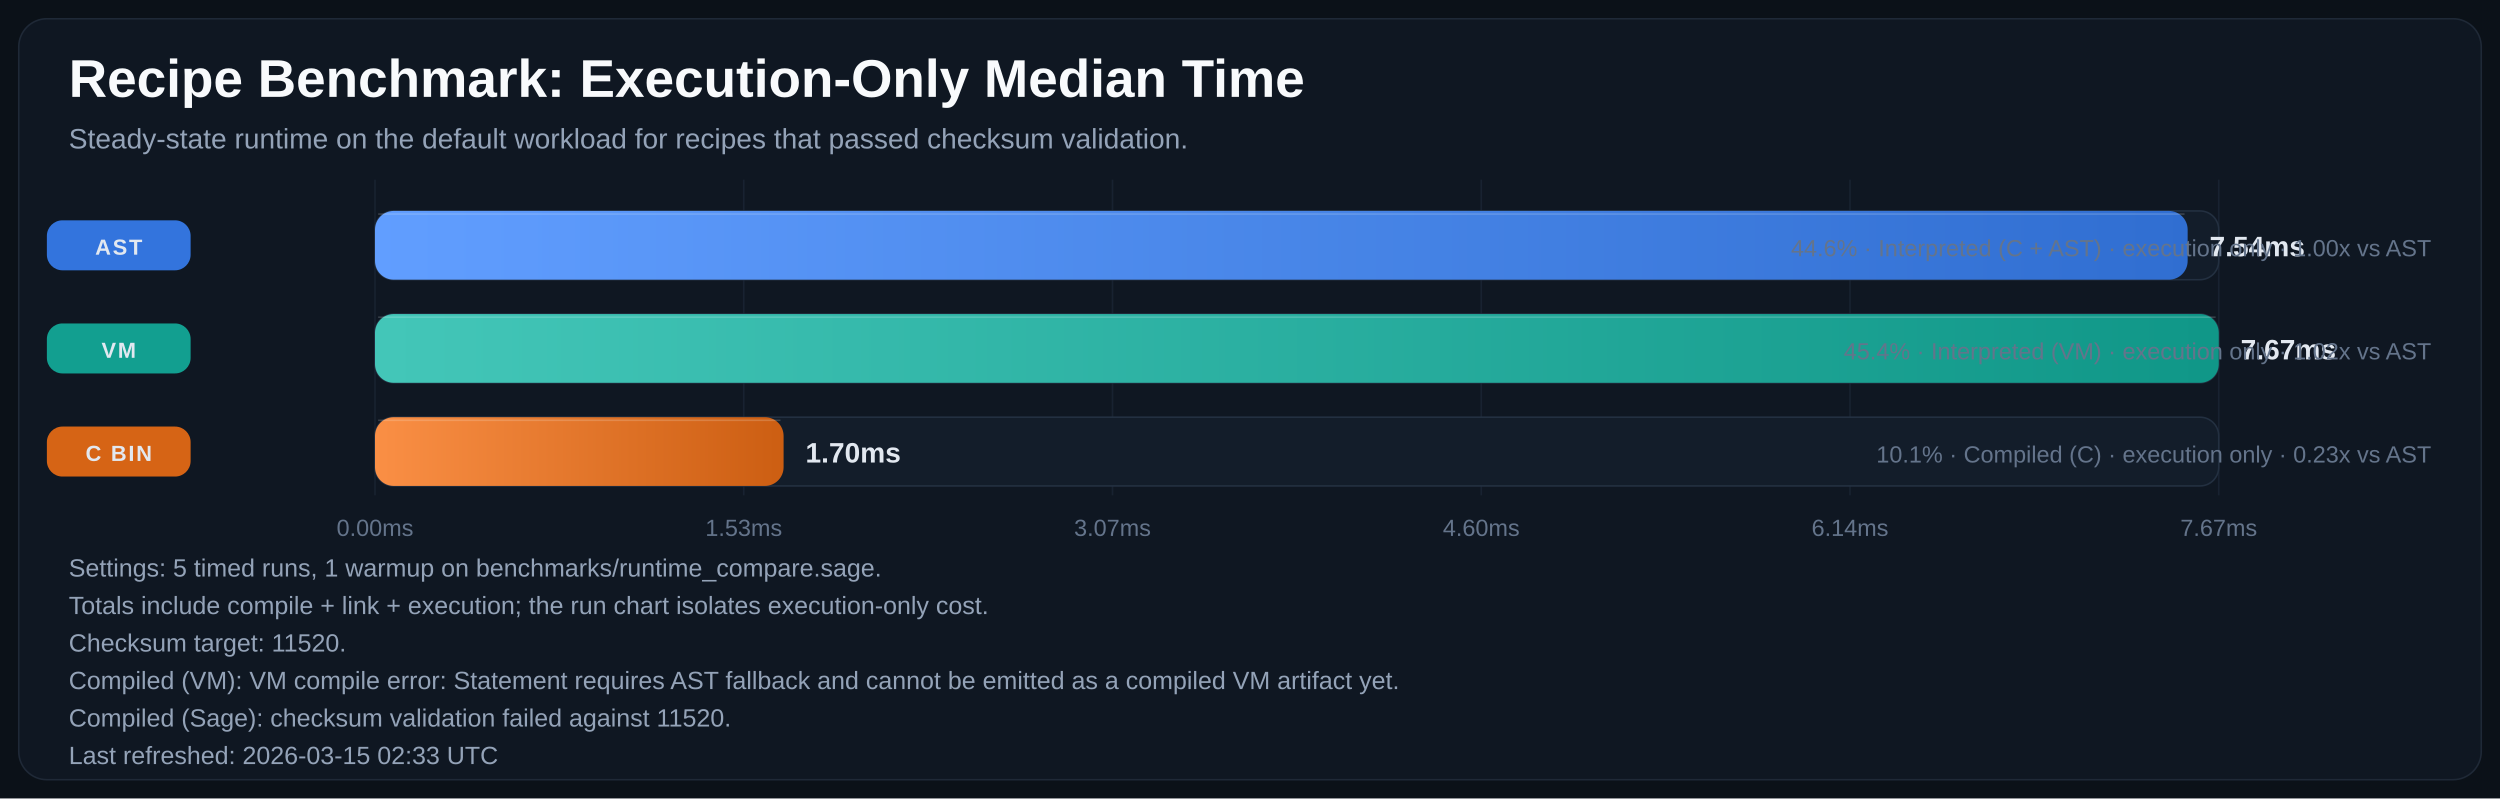
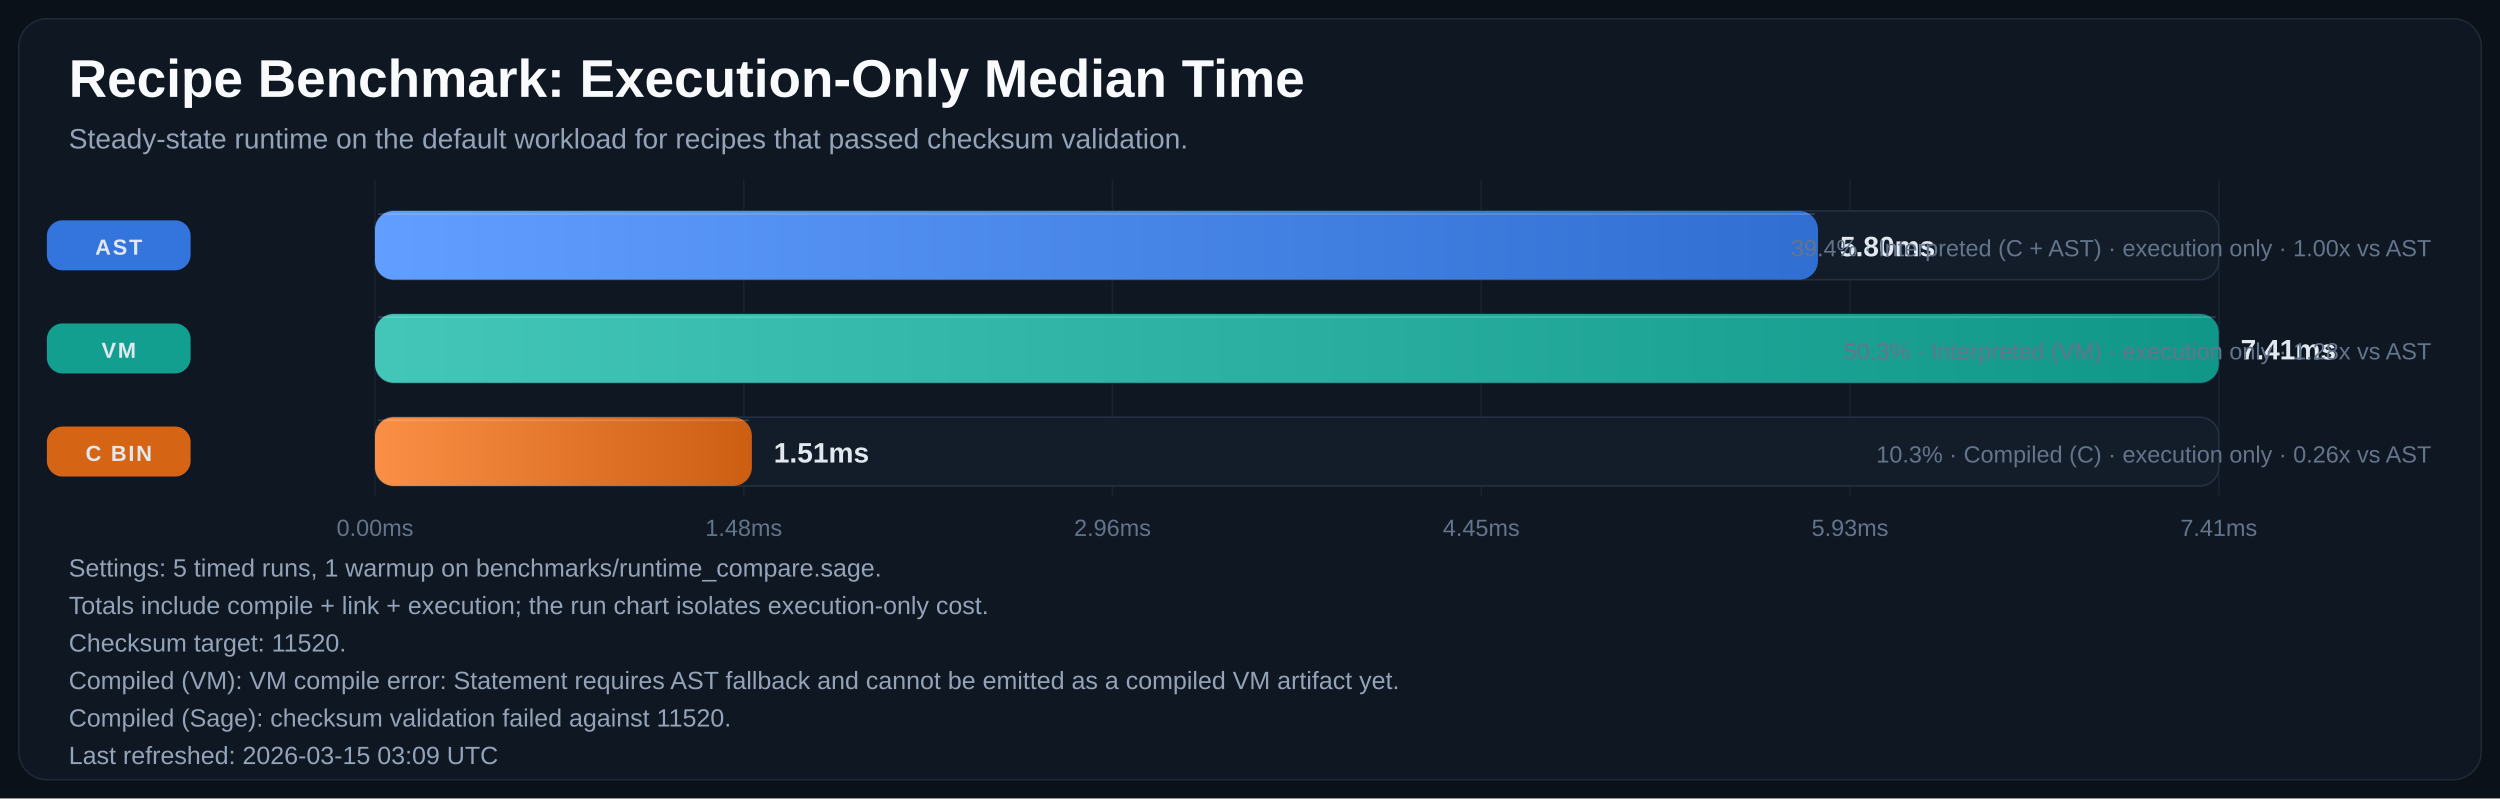
<svg xmlns="http://www.w3.org/2000/svg" width="1600" height="511" viewBox="0 0 1600 511" role="img" aria-labelledby="title desc">
  <defs>
    <linearGradient id="bar-gradient-0" x1="0%" y1="0%" x2="100%" y2="0%">
      <stop offset="0%" stop-color="#619EFF" />
      <stop offset="100%" stop-color="#306ED1" />
    </linearGradient>
    <linearGradient id="bar-gradient-1" x1="0%" y1="0%" x2="100%" y2="0%">
      <stop offset="0%" stop-color="#43C6B8" />
      <stop offset="100%" stop-color="#109788" />
    </linearGradient>
    <linearGradient id="bar-gradient-2" x1="0%" y1="0%" x2="100%" y2="0%">
      <stop offset="0%" stop-color="#FA8F45" />
      <stop offset="100%" stop-color="#CC5E12" />
    </linearGradient>
  </defs>
  <rect width="100%" height="100%" fill="#0B1118" />
  <rect x="12" y="12" width="1576" height="487" rx="18" fill="#0F1722" stroke="#1F2937" />
  <text x="44" y="62" fill="#F8FAFC" font-size="34" font-family="Segoe UI, Arial, sans-serif" font-weight="700">Recipe Benchmark: Execution-Only Median Time</text>
  <text x="44" y="95" fill="#94A3B8" font-size="18" font-family="Segoe UI, Arial, sans-serif">Steady-state runtime on the default workload for recipes that passed checksum validation.</text>
  <line x1="240.0" y1="115" x2="240.0" y2="317" stroke="#182231" stroke-width="1" />
  <text x="240.0" y="343" text-anchor="middle" fill="#64748B" font-size="15" font-family="Segoe UI, Arial, sans-serif">0.00ms</text>
  <line x1="476.0" y1="115" x2="476.0" y2="317" stroke="#182231" stroke-width="1" />
-   <text x="476.0" y="343" text-anchor="middle" fill="#64748B" font-size="15" font-family="Segoe UI, Arial, sans-serif">1.53ms</text>
+   <text x="476.0" y="343" text-anchor="middle" fill="#64748B" font-size="15" font-family="Segoe UI, Arial, sans-serif">1.48ms</text>
  <line x1="712.0" y1="115" x2="712.0" y2="317" stroke="#182231" stroke-width="1" />
-   <text x="712.0" y="343" text-anchor="middle" fill="#64748B" font-size="15" font-family="Segoe UI, Arial, sans-serif">3.07ms</text>
+   <text x="712.0" y="343" text-anchor="middle" fill="#64748B" font-size="15" font-family="Segoe UI, Arial, sans-serif">2.96ms</text>
  <line x1="948.0" y1="115" x2="948.0" y2="317" stroke="#182231" stroke-width="1" />
-   <text x="948.0" y="343" text-anchor="middle" fill="#64748B" font-size="15" font-family="Segoe UI, Arial, sans-serif">4.60ms</text>
+   <text x="948.0" y="343" text-anchor="middle" fill="#64748B" font-size="15" font-family="Segoe UI, Arial, sans-serif">4.45ms</text>
  <line x1="1184.0" y1="115" x2="1184.0" y2="317" stroke="#182231" stroke-width="1" />
-   <text x="1184.0" y="343" text-anchor="middle" fill="#64748B" font-size="15" font-family="Segoe UI, Arial, sans-serif">6.14ms</text>
+   <text x="1184.0" y="343" text-anchor="middle" fill="#64748B" font-size="15" font-family="Segoe UI, Arial, sans-serif">5.93ms</text>
  <line x1="1420.0" y1="115" x2="1420.0" y2="317" stroke="#182231" stroke-width="1" />
-   <text x="1420.0" y="343" text-anchor="middle" fill="#64748B" font-size="15" font-family="Segoe UI, Arial, sans-serif">7.67ms</text>
+   <text x="1420.0" y="343" text-anchor="middle" fill="#64748B" font-size="15" font-family="Segoe UI, Arial, sans-serif">7.41ms</text>
  <rect x="30" y="141.0" width="92" height="32" rx="10" fill="#3479E6" opacity="0.95" />
  <text x="76.0" y="163.0" text-anchor="middle" fill="#E2E8F0" font-size="14" font-family="Segoe UI, Arial, sans-serif" font-weight="700" letter-spacing="1.1">AST</text>
  <rect x="240" y="135" width="1180" height="44" rx="12" fill="#131D2A" stroke="#233041" />
-   <rect x="240" y="135" width="1160.1" height="44" rx="12" fill="url(#bar-gradient-0)" />
-   <line x1="242.0" y1="137.0" x2="1398.1" y2="137.0" stroke="#F8FAFC" stroke-opacity="0.18" />
-   <text x="1414.1" y="164.0" fill="#E2E8F0" font-size="18" font-family="Segoe UI, Arial, sans-serif" font-weight="700">7.54ms</text>
-   <text x="1556" y="164.0" text-anchor="end" fill="#64748B" font-size="15" font-family="Segoe UI, Arial, sans-serif">44.6% · Interpreted (C + AST) · execution only · 1.00x vs AST</text>
+   <rect x="240" y="135" width="923.5" height="44" rx="12" fill="url(#bar-gradient-0)" />
+   <line x1="242.0" y1="137.0" x2="1161.5" y2="137.0" stroke="#F8FAFC" stroke-opacity="0.18" />
+   <text x="1177.5" y="164.0" fill="#E2E8F0" font-size="18" font-family="Segoe UI, Arial, sans-serif" font-weight="700">5.80ms</text>
+   <text x="1556" y="164.0" text-anchor="end" fill="#64748B" font-size="15" font-family="Segoe UI, Arial, sans-serif">39.4% · Interpreted (C + AST) · execution only · 1.00x vs AST</text>
  <rect x="30" y="207.0" width="92" height="32" rx="10" fill="#12A695" opacity="0.95" />
  <text x="76.0" y="229.0" text-anchor="middle" fill="#E2E8F0" font-size="14" font-family="Segoe UI, Arial, sans-serif" font-weight="700" letter-spacing="1.1">VM</text>
  <rect x="240" y="201" width="1180" height="44" rx="12" fill="#131D2A" stroke="#233041" />
  <rect x="240" y="201" width="1180.0" height="44" rx="12" fill="url(#bar-gradient-1)" />
  <line x1="242.0" y1="203.0" x2="1418.0" y2="203.0" stroke="#F8FAFC" stroke-opacity="0.18" />
-   <text x="1434.0" y="230.0" fill="#E2E8F0" font-size="18" font-family="Segoe UI, Arial, sans-serif" font-weight="700">7.67ms</text>
-   <text x="1556" y="230.0" text-anchor="end" fill="#64748B" font-size="15" font-family="Segoe UI, Arial, sans-serif">45.4% · Interpreted (VM) · execution only · 1.02x vs AST</text>
+   <text x="1434.0" y="230.0" fill="#E2E8F0" font-size="18" font-family="Segoe UI, Arial, sans-serif" font-weight="700">7.41ms</text>
+   <text x="1556" y="230.0" text-anchor="end" fill="#64748B" font-size="15" font-family="Segoe UI, Arial, sans-serif">50.3% · Interpreted (VM) · execution only · 1.28x vs AST</text>
  <rect x="30" y="273.0" width="92" height="32" rx="10" fill="#E06814" opacity="0.95" />
  <text x="76.0" y="295.0" text-anchor="middle" fill="#E2E8F0" font-size="14" font-family="Segoe UI, Arial, sans-serif" font-weight="700" letter-spacing="1.1">C BIN</text>
  <rect x="240" y="267" width="1180" height="44" rx="12" fill="#131D2A" stroke="#233041" />
-   <rect x="240" y="267" width="261.5" height="44" rx="12" fill="url(#bar-gradient-2)" />
-   <line x1="242.0" y1="269.0" x2="499.5" y2="269.0" stroke="#F8FAFC" stroke-opacity="0.18" />
-   <text x="515.5" y="296.0" fill="#E2E8F0" font-size="18" font-family="Segoe UI, Arial, sans-serif" font-weight="700">1.70ms</text>
-   <text x="1556" y="296.0" text-anchor="end" fill="#64748B" font-size="15" font-family="Segoe UI, Arial, sans-serif">10.1% · Compiled (C) · execution only · 0.23x vs AST</text>
+   <rect x="240" y="267" width="241.2" height="44" rx="12" fill="url(#bar-gradient-2)" />
+   <line x1="242.0" y1="269.0" x2="479.2" y2="269.0" stroke="#F8FAFC" stroke-opacity="0.18" />
+   <text x="495.2" y="296.0" fill="#E2E8F0" font-size="18" font-family="Segoe UI, Arial, sans-serif" font-weight="700">1.51ms</text>
+   <text x="1556" y="296.0" text-anchor="end" fill="#64748B" font-size="15" font-family="Segoe UI, Arial, sans-serif">10.3% · Compiled (C) · execution only · 0.26x vs AST</text>
  <text x="44" y="369" fill="#94A3B8" font-size="16" font-family="Segoe UI, Arial, sans-serif">Settings: 5 timed runs, 1 warmup on benchmarks/runtime_compare.sage.</text>
  <text x="44" y="393" fill="#94A3B8" font-size="16" font-family="Segoe UI, Arial, sans-serif">Totals include compile + link + execution; the run chart isolates execution-only cost.</text>
  <text x="44" y="417" fill="#94A3B8" font-size="16" font-family="Segoe UI, Arial, sans-serif">Checksum target: 11520.</text>
  <text x="44" y="441" fill="#94A3B8" font-size="16" font-family="Segoe UI, Arial, sans-serif">Compiled (VM): VM compile error: Statement requires AST fallback and cannot be emitted as a compiled VM artifact yet.</text>
  <text x="44" y="465" fill="#94A3B8" font-size="16" font-family="Segoe UI, Arial, sans-serif">Compiled (Sage): checksum validation failed against 11520.</text>
-   <text x="44" y="489" fill="#94A3B8" font-size="16" font-family="Segoe UI, Arial, sans-serif">Last refreshed: 2026-03-15 02:33 UTC</text>
+   <text x="44" y="489" fill="#94A3B8" font-size="16" font-family="Segoe UI, Arial, sans-serif">Last refreshed: 2026-03-15 03:09 UTC</text>
</svg>
